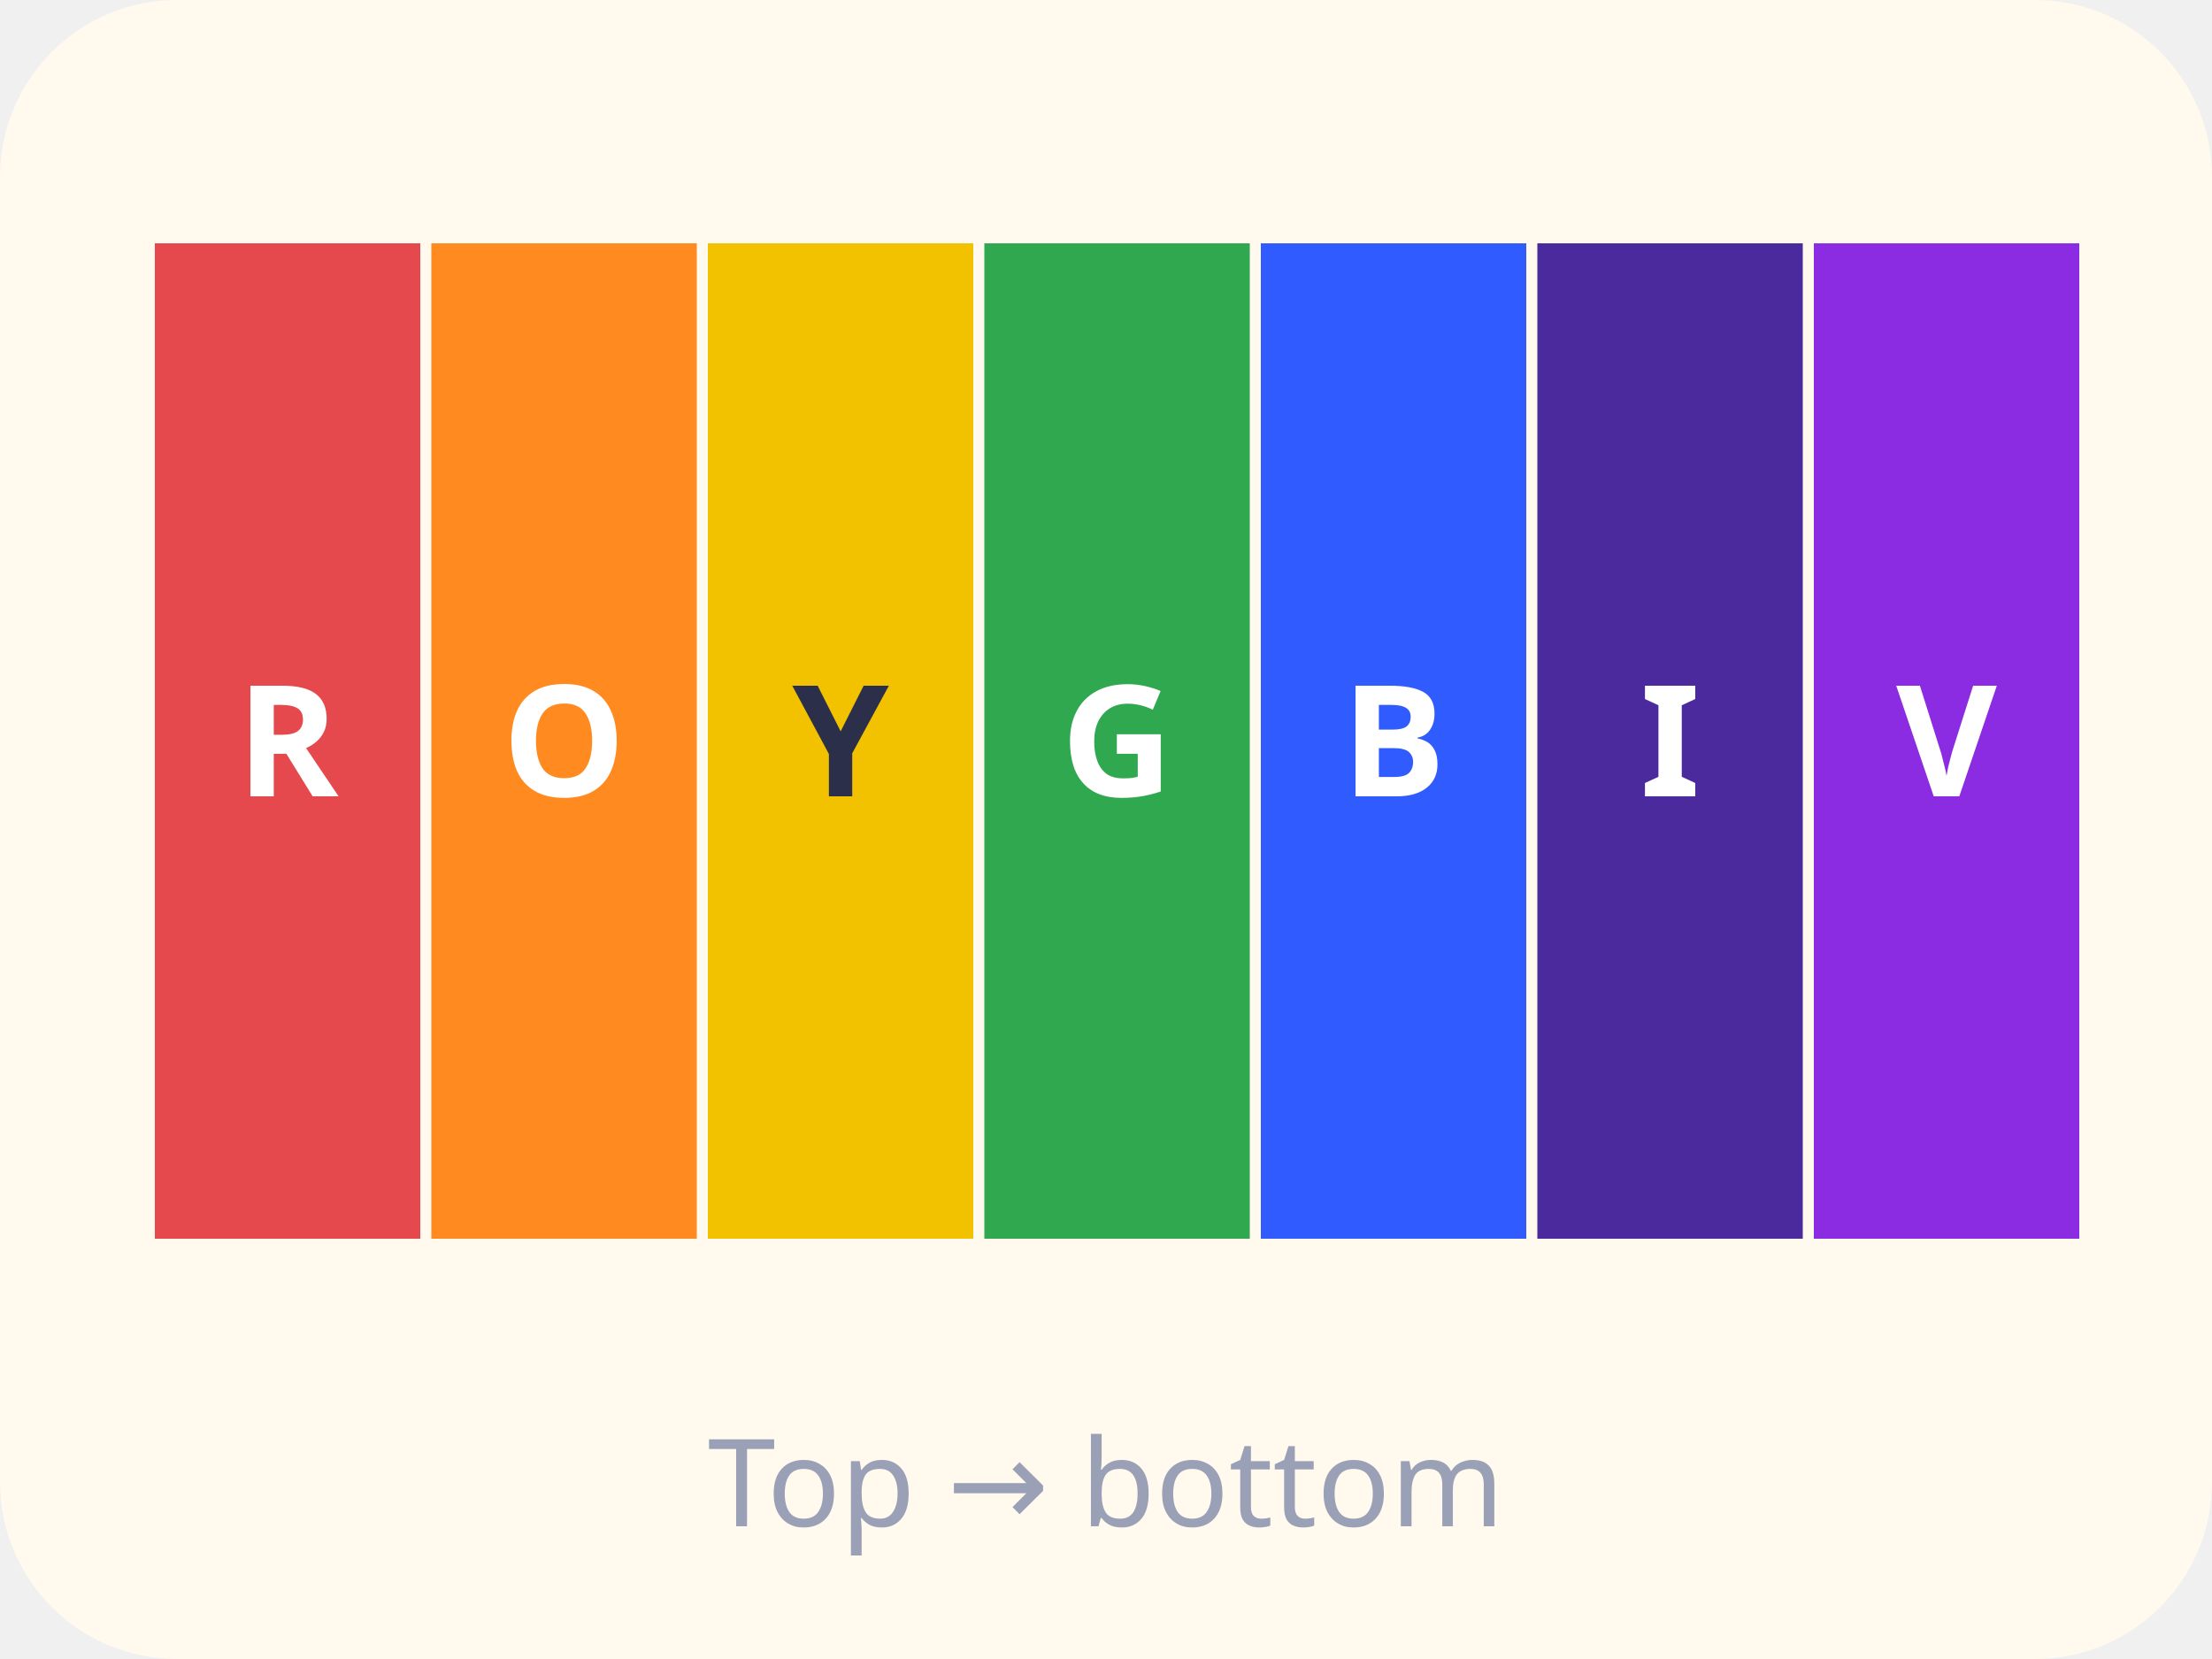
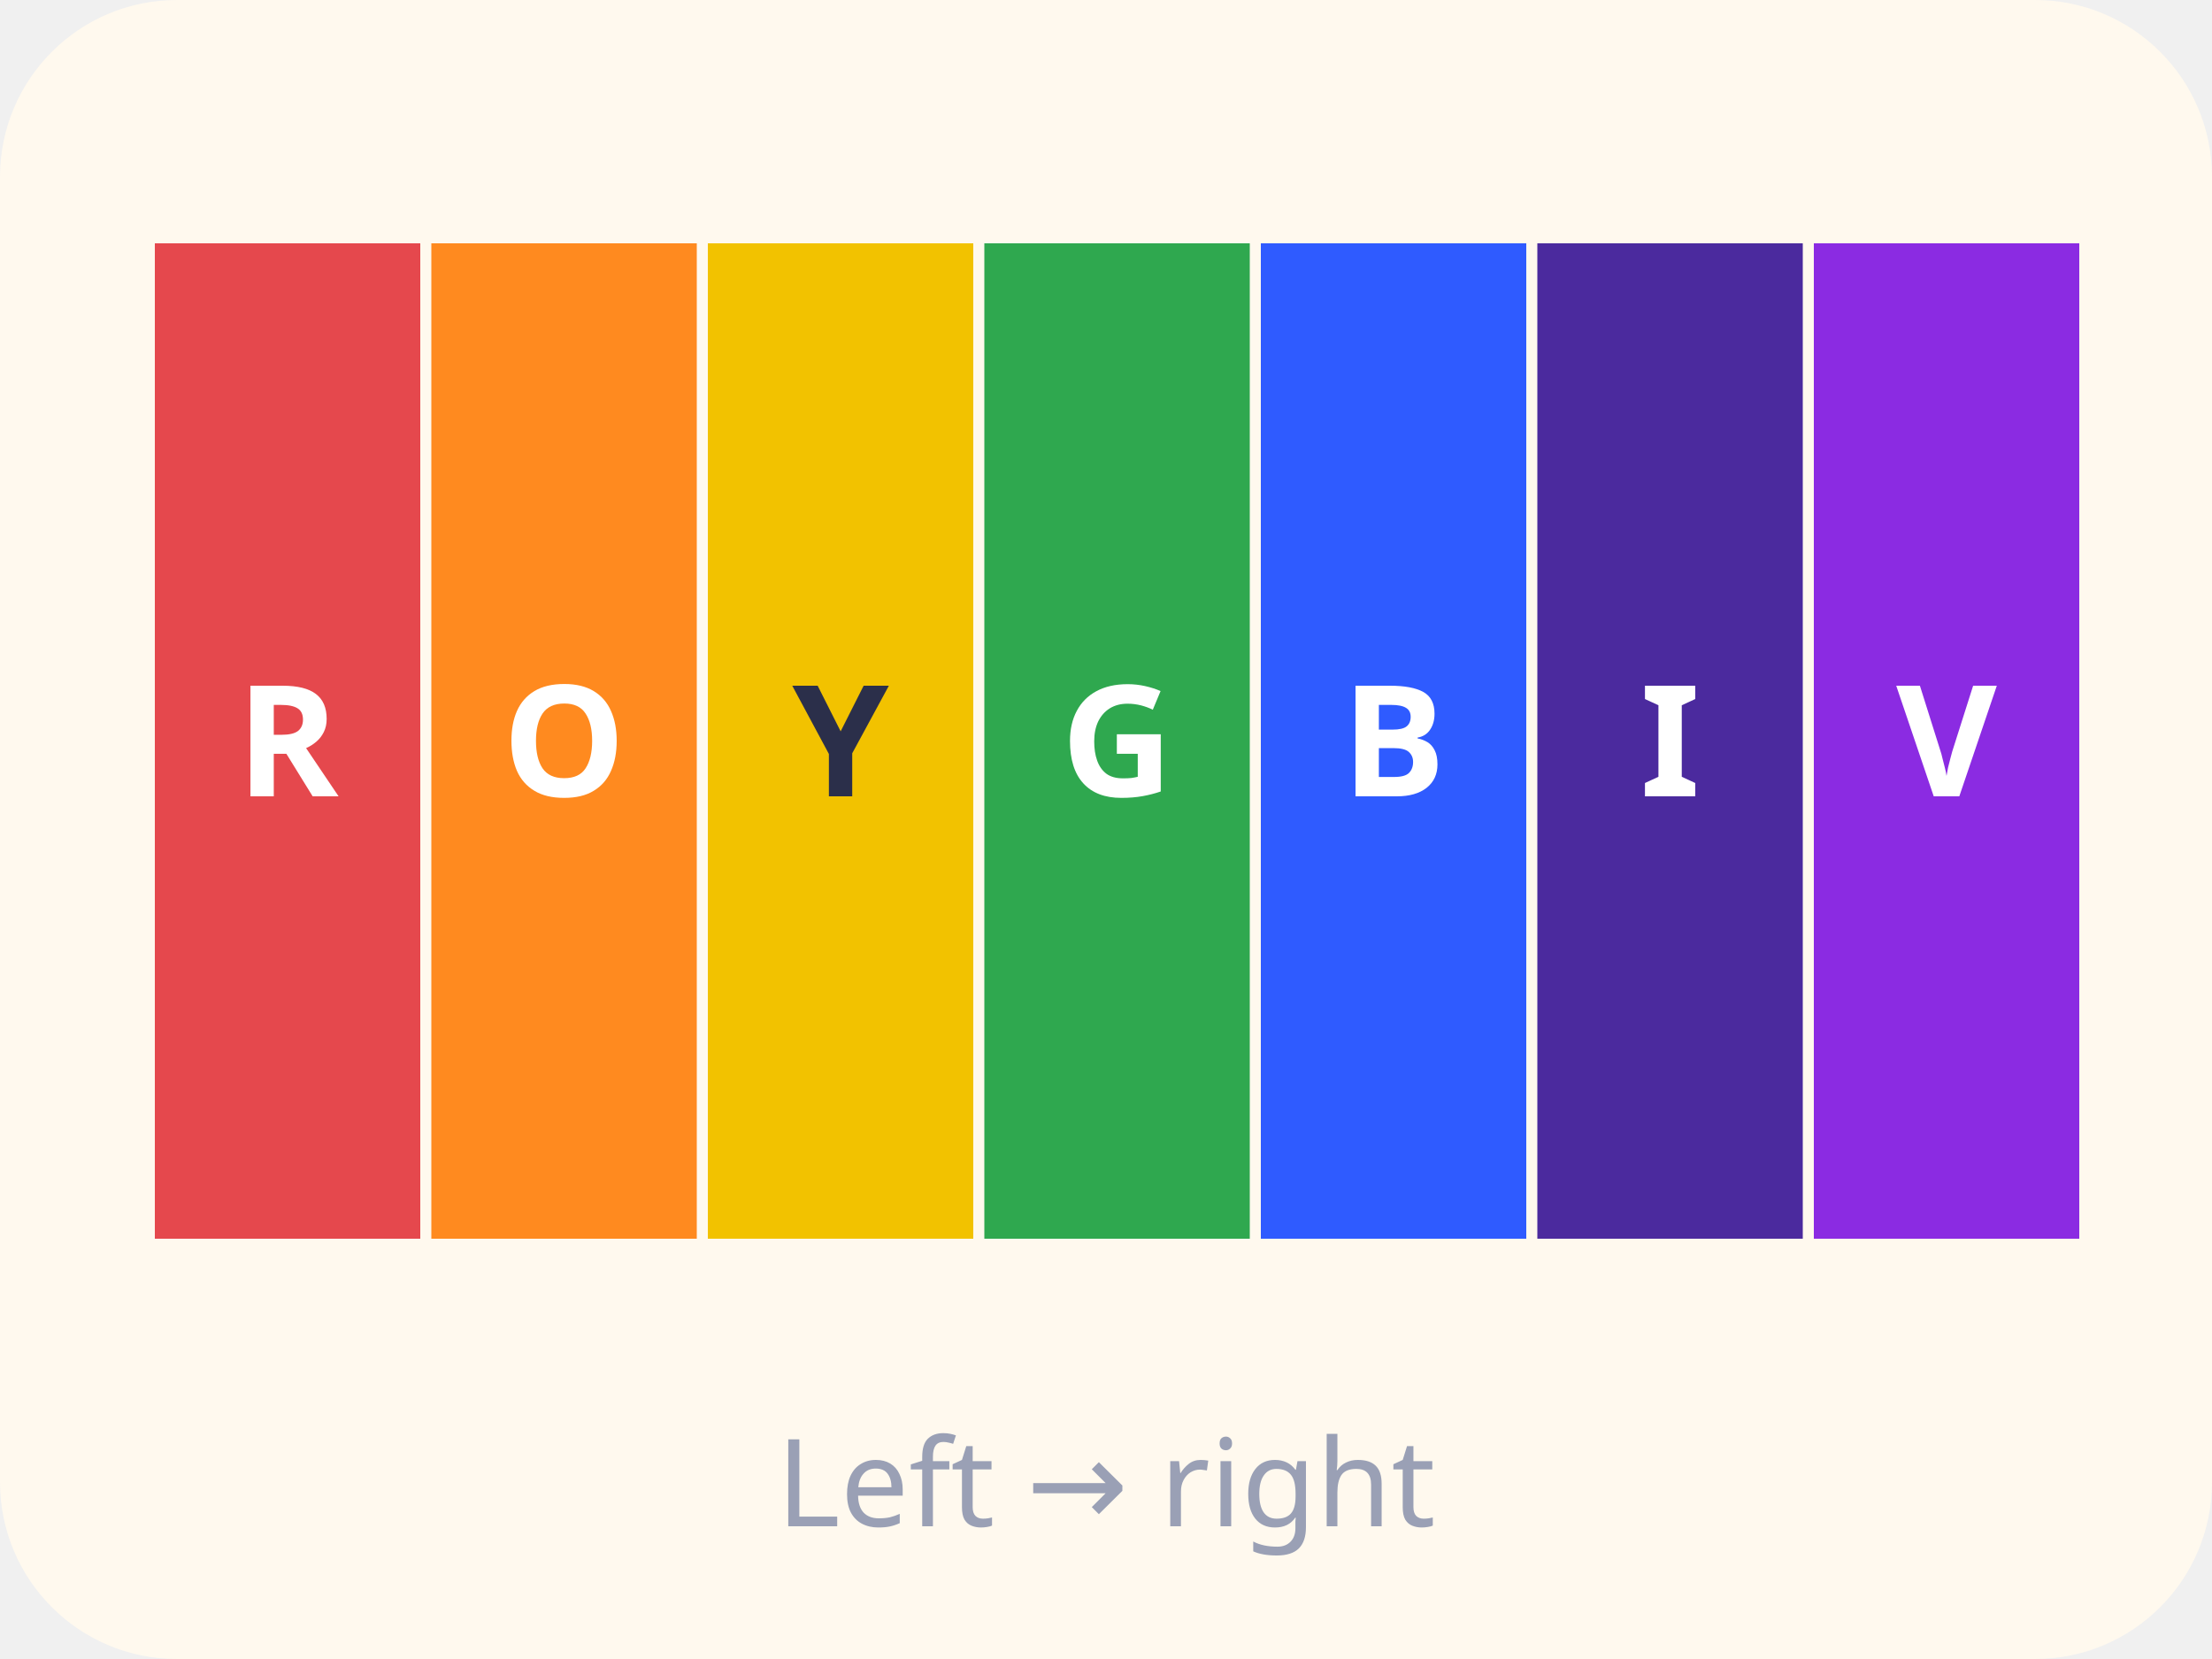
<svg xmlns="http://www.w3.org/2000/svg" viewBox="0 0 200 150" role="img">
  <style>.fl{stroke-dasharray:8 6;animation:fl 1s linear infinite}@keyframes fl{to{stroke-dashoffset:-14}}.pu{animation:pu 2.2s ease-in-out infinite;transform-box:fill-box;transform-origin:center}@keyframes pu{50%{transform:scale(1.12)}}.bl{animation:bl 1.6s ease-in-out infinite}@keyframes bl{50%{opacity:.25}}
@media (prefers-reduced-motion: reduce){*{animation:none!important}}</style>
  <rect width="100%" height="100%" rx="16" fill="#FFF9EE" />
  <rect x="14" y="22" width="24" height="90" rx="0" fill="#E5484D" stroke="none" stroke-width="0" />
  <text x="26" y="72" font-family="system-ui, sans-serif" font-size="14" font-weight="700" fill="#FFFFFF" text-anchor="middle">R</text>
  <rect x="39" y="22" width="24" height="90" rx="0" fill="#FF8A1F" stroke="none" stroke-width="0" />
  <text x="51" y="72" font-family="system-ui, sans-serif" font-size="14" font-weight="700" fill="#FFFFFF" text-anchor="middle">O</text>
  <rect x="64" y="22" width="24" height="90" rx="0" fill="#F2C200" stroke="none" stroke-width="0" />
  <text x="76" y="72" font-family="system-ui, sans-serif" font-size="14" font-weight="700" fill="#2B2F4A" text-anchor="middle">Y</text>
  <rect x="89" y="22" width="24" height="90" rx="0" fill="#2FA84F" stroke="none" stroke-width="0" />
  <text x="101" y="72" font-family="system-ui, sans-serif" font-size="14" font-weight="700" fill="#FFFFFF" text-anchor="middle">G</text>
  <rect x="114" y="22" width="24" height="90" rx="0" fill="#2F5BFF" stroke="none" stroke-width="0" />
  <text x="126" y="72" font-family="system-ui, sans-serif" font-size="14" font-weight="700" fill="#FFFFFF" text-anchor="middle">B</text>
  <rect x="139" y="22" width="24" height="90" rx="0" fill="#4B2A9E" stroke="none" stroke-width="0" />
  <text x="151" y="72" font-family="system-ui, sans-serif" font-size="14" font-weight="700" fill="#FFFFFF" text-anchor="middle">I</text>
  <rect x="164" y="22" width="24" height="90" rx="0" fill="#8B2BE2" stroke="none" stroke-width="0" />
  <text x="176" y="72" font-family="system-ui, sans-serif" font-size="14" font-weight="700" fill="#FFFFFF" text-anchor="middle">V</text>
-   <text x="100" y="138" font-family="system-ui, sans-serif" font-size="11" font-weight="500" fill="#9AA0B5" text-anchor="middle">Top  →  bottom</text>
+   <text x="100" y="138" font-family="system-ui, sans-serif" font-size="11" font-weight="500" fill="#9AA0B5" text-anchor="middle">Left  →  right</text>
</svg>
